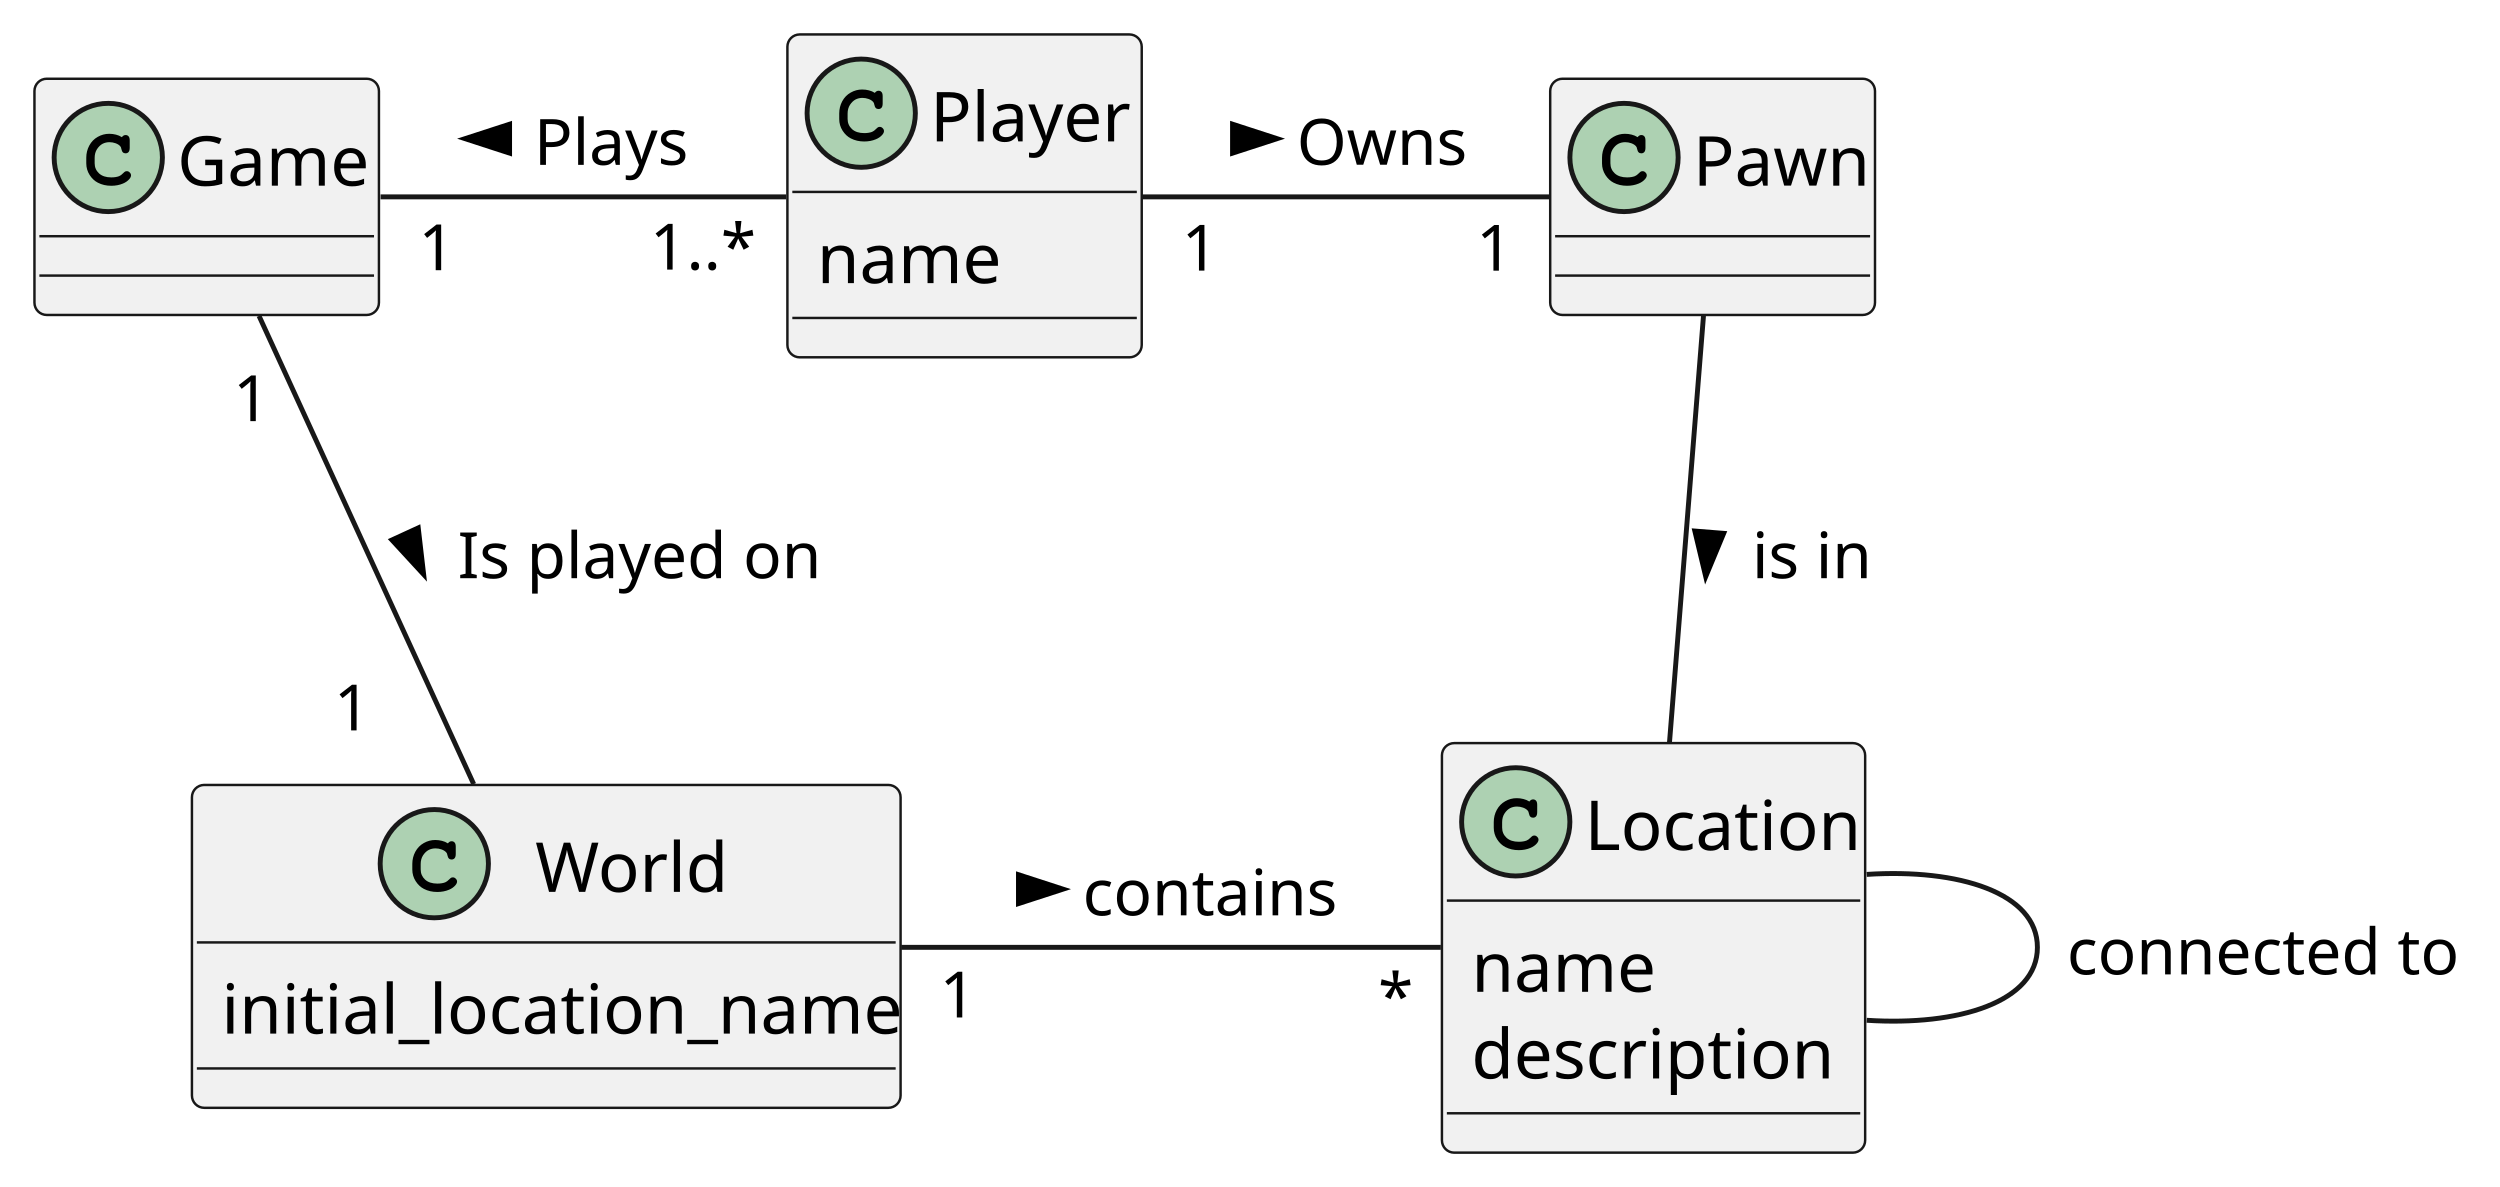
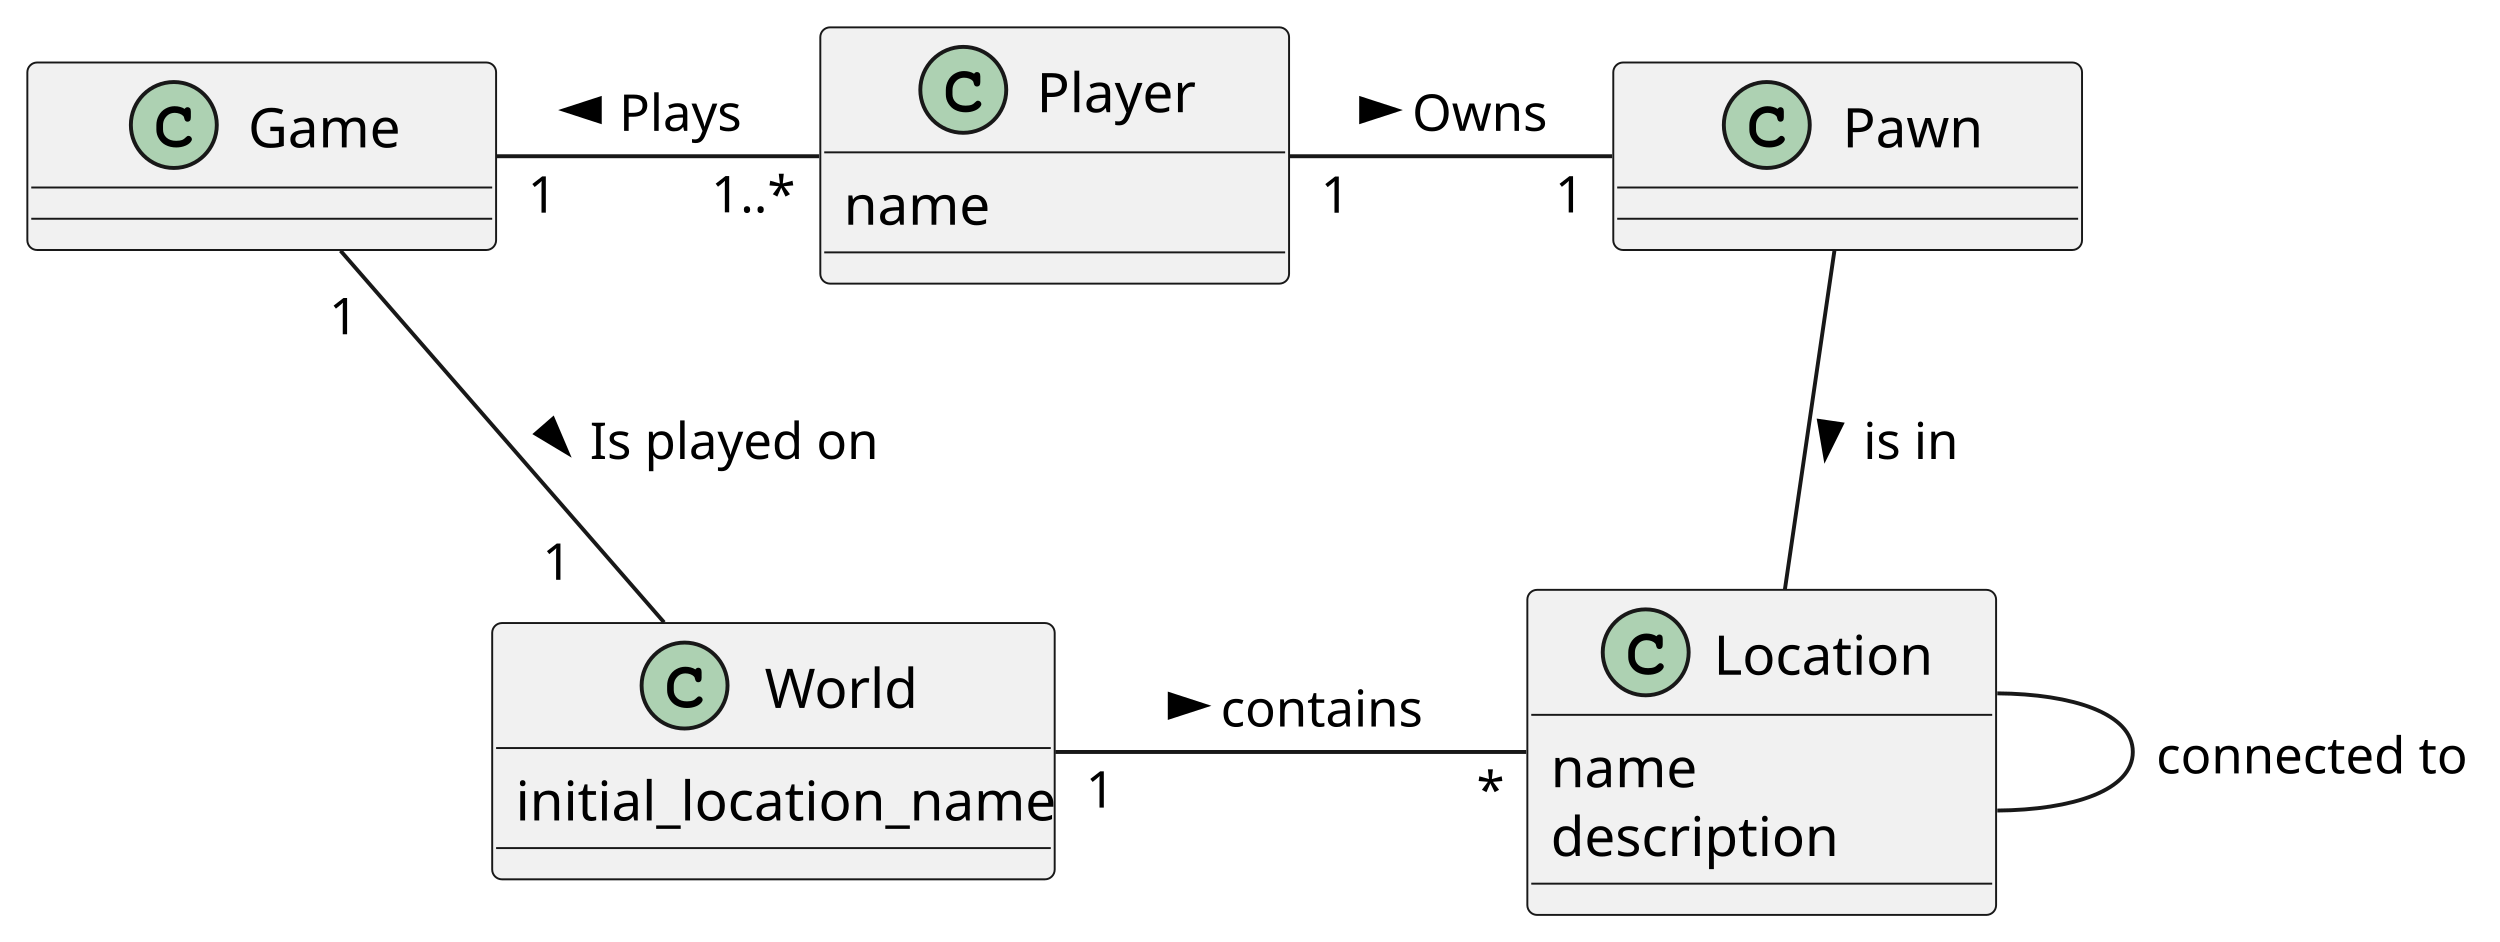
- <svg xmlns="http://www.w3.org/2000/svg" contentStyleType="text/css" height="241px" preserveAspectRatio="none" style="width:508px;height:241px;background:#FFFFFF;" version="1.1" viewBox="0 0 508 241" width="508px" zoomAndPan="magnify">
+ <svg xmlns="http://www.w3.org/2000/svg" contentStyleType="text/css" height="241px" preserveAspectRatio="none" style="width:640px;height:241px;background:#FFFFFF;" version="1.1" viewBox="0 0 640 241" width="640px" zoomAndPan="magnify">
  <defs />
  <g>
    <g id="elem_Game">
-       <rect codeLine="1" fill="#F1F1F1" height="48" id="Game" rx="2.5" ry="2.5" style="stroke:#181818;stroke-width:0.5;" width="70" x="7" y="16" />
-       <ellipse cx="22" cy="32" fill="#ADD1B2" rx="11" ry="11" style="stroke:#181818;stroke-width:1.0;" />
-       <path d="M24.766,27.875 Q24.922,27.656 25.109,27.547 Q25.297,27.438 25.516,27.438 Q25.891,27.438 26.125,27.703 Q26.359,27.953 26.359,28.562 L26.359,30.016 Q26.359,30.625 26.125,30.891 Q25.891,31.156 25.516,31.156 Q25.172,31.156 24.969,30.953 Q24.766,30.766 24.656,30.25 Q24.609,29.891 24.422,29.703 Q24.094,29.328 23.484,29.109 Q22.875,28.891 22.25,28.891 Q21.484,28.891 20.844,29.219 Q20.219,29.547 19.719,30.297 Q19.234,31.047 19.234,32.078 L19.234,33.172 Q19.234,34.406 20.125,35.234 Q21.016,36.047 22.609,36.047 Q23.547,36.047 24.203,35.797 Q24.594,35.641 25.016,35.203 Q25.281,34.938 25.422,34.859 Q25.578,34.781 25.781,34.781 Q26.109,34.781 26.359,35.047 Q26.625,35.297 26.625,35.641 Q26.625,35.984 26.281,36.391 Q25.781,36.969 24.984,37.297 Q23.906,37.75 22.609,37.75 Q21.094,37.75 19.891,37.125 Q18.906,36.625 18.219,35.562 Q17.531,34.484 17.531,33.203 L17.531,32.047 Q17.531,30.719 18.141,29.578 Q18.766,28.422 19.859,27.812 Q20.953,27.188 22.188,27.188 Q22.922,27.188 23.562,27.359 Q24.219,27.516 24.766,27.875 Z " fill="#000000" />
-       <text fill="#000000" font-family="sans-serif" font-size="14" lengthAdjust="spacing" textLength="38" x="36" y="37.728">Game</text>
-       <line style="stroke:#181818;stroke-width:0.5;" x1="8" x2="76" y1="48" y2="48" />
-       <line style="stroke:#181818;stroke-width:0.5;" x1="8" x2="76" y1="56" y2="56" />
+       <rect codeLine="3" fill="#F1F1F1" height="48" id="Game" rx="2.5" ry="2.5" style="stroke:#181818;stroke-width:0.5;" width="120" x="7" y="16" />
+       <ellipse cx="44.5" cy="32" fill="#ADD1B2" rx="11" ry="11" style="stroke:#181818;stroke-width:1.0;" />
+       <path d="M47.266,27.875 Q47.422,27.656 47.609,27.547 Q47.797,27.438 48.016,27.438 Q48.391,27.438 48.625,27.703 Q48.859,27.953 48.859,28.562 L48.859,30.016 Q48.859,30.625 48.625,30.891 Q48.391,31.156 48.016,31.156 Q47.672,31.156 47.469,30.953 Q47.266,30.766 47.156,30.25 Q47.109,29.891 46.922,29.703 Q46.594,29.328 45.984,29.109 Q45.375,28.891 44.75,28.891 Q43.984,28.891 43.344,29.219 Q42.719,29.547 42.219,30.297 Q41.734,31.047 41.734,32.078 L41.734,33.172 Q41.734,34.406 42.625,35.234 Q43.516,36.047 45.109,36.047 Q46.047,36.047 46.703,35.797 Q47.094,35.641 47.516,35.203 Q47.781,34.938 47.922,34.859 Q48.078,34.781 48.281,34.781 Q48.609,34.781 48.859,35.047 Q49.125,35.297 49.125,35.641 Q49.125,35.984 48.781,36.391 Q48.281,36.969 47.484,37.297 Q46.406,37.75 45.109,37.75 Q43.594,37.75 42.391,37.125 Q41.406,36.625 40.719,35.562 Q40.031,34.484 40.031,33.203 L40.031,32.047 Q40.031,30.719 40.641,29.578 Q41.266,28.422 42.359,27.812 Q43.453,27.188 44.688,27.188 Q45.422,27.188 46.062,27.359 Q46.719,27.516 47.266,27.875 Z " fill="#000000" />
+       <text fill="#000000" font-family="sans-serif" font-size="14" lengthAdjust="spacing" textLength="38" x="63.5" y="37.728">Game</text>
+       <line style="stroke:#181818;stroke-width:0.5;" x1="8" x2="126" y1="48" y2="48" />
+       <line style="stroke:#181818;stroke-width:0.5;" x1="8" x2="126" y1="56" y2="56" />
    </g>
    <g id="elem_Player">
-       <rect codeLine="2" fill="#F1F1F1" height="65.609" id="Player" rx="2.5" ry="2.5" style="stroke:#181818;stroke-width:0.5;" width="72" x="160" y="7" />
-       <ellipse cx="175" cy="23" fill="#ADD1B2" rx="11" ry="11" style="stroke:#181818;stroke-width:1.0;" />
-       <path d="M177.766,18.875 Q177.922,18.656 178.109,18.547 Q178.297,18.438 178.516,18.438 Q178.891,18.438 179.125,18.703 Q179.359,18.953 179.359,19.562 L179.359,21.016 Q179.359,21.625 179.125,21.891 Q178.891,22.156 178.516,22.156 Q178.172,22.156 177.969,21.953 Q177.766,21.766 177.656,21.25 Q177.609,20.891 177.422,20.703 Q177.094,20.328 176.484,20.109 Q175.875,19.891 175.25,19.891 Q174.484,19.891 173.844,20.219 Q173.219,20.547 172.719,21.297 Q172.234,22.047 172.234,23.078 L172.234,24.172 Q172.234,25.406 173.125,26.234 Q174.016,27.047 175.609,27.047 Q176.547,27.047 177.203,26.797 Q177.594,26.641 178.016,26.203 Q178.281,25.938 178.422,25.859 Q178.578,25.781 178.781,25.781 Q179.109,25.781 179.359,26.047 Q179.625,26.297 179.625,26.641 Q179.625,26.984 179.281,27.391 Q178.781,27.969 177.984,28.297 Q176.906,28.75 175.609,28.75 Q174.094,28.75 172.891,28.125 Q171.906,27.625 171.219,26.562 Q170.531,25.484 170.531,24.203 L170.531,23.047 Q170.531,21.719 171.141,20.578 Q171.766,19.422 172.859,18.812 Q173.953,18.188 175.188,18.188 Q175.922,18.188 176.562,18.359 Q177.219,18.516 177.766,18.875 Z " fill="#000000" />
-       <text fill="#000000" font-family="sans-serif" font-size="14" lengthAdjust="spacing" textLength="40" x="189" y="28.729">Player</text>
-       <line style="stroke:#181818;stroke-width:0.5;" x1="161" x2="231" y1="39" y2="39" />
-       <text fill="#000000" font-family="sans-serif" font-size="14" lengthAdjust="spacing" textLength="35" x="166" y="57.533">name</text>
-       <line style="stroke:#181818;stroke-width:0.5;" x1="161" x2="231" y1="64.609" y2="64.609" />
+       <rect codeLine="4" fill="#F1F1F1" height="65.609" id="Player" rx="2.5" ry="2.5" style="stroke:#181818;stroke-width:0.5;" width="120" x="210" y="7" />
+       <ellipse cx="246.6" cy="23" fill="#ADD1B2" rx="11" ry="11" style="stroke:#181818;stroke-width:1.0;" />
+       <path d="M249.366,18.875 Q249.522,18.656 249.709,18.547 Q249.897,18.438 250.116,18.438 Q250.491,18.438 250.725,18.703 Q250.959,18.953 250.959,19.562 L250.959,21.016 Q250.959,21.625 250.725,21.891 Q250.491,22.156 250.116,22.156 Q249.772,22.156 249.569,21.953 Q249.366,21.766 249.256,21.25 Q249.209,20.891 249.022,20.703 Q248.694,20.328 248.084,20.109 Q247.475,19.891 246.85,19.891 Q246.084,19.891 245.444,20.219 Q244.819,20.547 244.319,21.297 Q243.834,22.047 243.834,23.078 L243.834,24.172 Q243.834,25.406 244.725,26.234 Q245.616,27.047 247.209,27.047 Q248.147,27.047 248.803,26.797 Q249.194,26.641 249.616,26.203 Q249.881,25.938 250.022,25.859 Q250.178,25.781 250.381,25.781 Q250.709,25.781 250.959,26.047 Q251.225,26.297 251.225,26.641 Q251.225,26.984 250.881,27.391 Q250.381,27.969 249.584,28.297 Q248.506,28.75 247.209,28.75 Q245.694,28.75 244.491,28.125 Q243.506,27.625 242.819,26.562 Q242.131,25.484 242.131,24.203 L242.131,23.047 Q242.131,21.719 242.741,20.578 Q243.366,19.422 244.459,18.812 Q245.553,18.188 246.787,18.188 Q247.522,18.188 248.162,18.359 Q248.819,18.516 249.366,18.875 Z " fill="#000000" />
+       <text fill="#000000" font-family="sans-serif" font-size="14" lengthAdjust="spacing" textLength="40" x="265.4" y="28.729">Player</text>
+       <line style="stroke:#181818;stroke-width:0.5;" x1="211" x2="329" y1="39" y2="39" />
+       <text fill="#000000" font-family="sans-serif" font-size="14" lengthAdjust="spacing" textLength="35" x="216" y="57.533">name</text>
+       <line style="stroke:#181818;stroke-width:0.5;" x1="211" x2="329" y1="64.609" y2="64.609" />
    </g>
    <g id="elem_Pawn">
-       <rect codeLine="5" fill="#F1F1F1" height="48" id="Pawn" rx="2.5" ry="2.5" style="stroke:#181818;stroke-width:0.5;" width="66" x="315" y="16" />
-       <ellipse cx="330" cy="32" fill="#ADD1B2" rx="11" ry="11" style="stroke:#181818;stroke-width:1.0;" />
-       <path d="M332.766,27.875 Q332.922,27.656 333.109,27.547 Q333.297,27.438 333.516,27.438 Q333.891,27.438 334.125,27.703 Q334.359,27.953 334.359,28.562 L334.359,30.016 Q334.359,30.625 334.125,30.891 Q333.891,31.156 333.516,31.156 Q333.172,31.156 332.969,30.953 Q332.766,30.766 332.656,30.25 Q332.609,29.891 332.422,29.703 Q332.094,29.328 331.484,29.109 Q330.875,28.891 330.25,28.891 Q329.484,28.891 328.844,29.219 Q328.219,29.547 327.719,30.297 Q327.234,31.047 327.234,32.078 L327.234,33.172 Q327.234,34.406 328.125,35.234 Q329.016,36.047 330.609,36.047 Q331.547,36.047 332.203,35.797 Q332.594,35.641 333.016,35.203 Q333.281,34.938 333.422,34.859 Q333.578,34.781 333.781,34.781 Q334.109,34.781 334.359,35.047 Q334.625,35.297 334.625,35.641 Q334.625,35.984 334.281,36.391 Q333.781,36.969 332.984,37.297 Q331.906,37.75 330.609,37.75 Q329.094,37.75 327.891,37.125 Q326.906,36.625 326.219,35.562 Q325.531,34.484 325.531,33.203 L325.531,32.047 Q325.531,30.719 326.141,29.578 Q326.766,28.422 327.859,27.812 Q328.953,27.188 330.188,27.188 Q330.922,27.188 331.562,27.359 Q332.219,27.516 332.766,27.875 Z " fill="#000000" />
-       <text fill="#000000" font-family="sans-serif" font-size="14" lengthAdjust="spacing" textLength="34" x="344" y="37.728">Pawn</text>
-       <line style="stroke:#181818;stroke-width:0.5;" x1="316" x2="380" y1="48" y2="48" />
-       <line style="stroke:#181818;stroke-width:0.5;" x1="316" x2="380" y1="56" y2="56" />
+       <rect codeLine="7" fill="#F1F1F1" height="48" id="Pawn" rx="2.5" ry="2.5" style="stroke:#181818;stroke-width:0.5;" width="120" x="413" y="16" />
+       <ellipse cx="452.3" cy="32" fill="#ADD1B2" rx="11" ry="11" style="stroke:#181818;stroke-width:1.0;" />
+       <path d="M455.066,27.875 Q455.222,27.656 455.409,27.547 Q455.597,27.438 455.816,27.438 Q456.191,27.438 456.425,27.703 Q456.659,27.953 456.659,28.562 L456.659,30.016 Q456.659,30.625 456.425,30.891 Q456.191,31.156 455.816,31.156 Q455.472,31.156 455.269,30.953 Q455.066,30.766 454.956,30.25 Q454.909,29.891 454.722,29.703 Q454.394,29.328 453.784,29.109 Q453.175,28.891 452.55,28.891 Q451.784,28.891 451.144,29.219 Q450.519,29.547 450.019,30.297 Q449.534,31.047 449.534,32.078 L449.534,33.172 Q449.534,34.406 450.425,35.234 Q451.316,36.047 452.909,36.047 Q453.847,36.047 454.503,35.797 Q454.894,35.641 455.316,35.203 Q455.581,34.938 455.722,34.859 Q455.878,34.781 456.081,34.781 Q456.409,34.781 456.659,35.047 Q456.925,35.297 456.925,35.641 Q456.925,35.984 456.581,36.391 Q456.081,36.969 455.284,37.297 Q454.206,37.75 452.909,37.75 Q451.394,37.75 450.191,37.125 Q449.206,36.625 448.519,35.562 Q447.831,34.484 447.831,33.203 L447.831,32.047 Q447.831,30.719 448.441,29.578 Q449.066,28.422 450.159,27.812 Q451.253,27.188 452.488,27.188 Q453.222,27.188 453.863,27.359 Q454.519,27.516 455.066,27.875 Z " fill="#000000" />
+       <text fill="#000000" font-family="sans-serif" font-size="14" lengthAdjust="spacing" textLength="34" x="471.7" y="37.728">Pawn</text>
+       <line style="stroke:#181818;stroke-width:0.5;" x1="414" x2="532" y1="48" y2="48" />
+       <line style="stroke:#181818;stroke-width:0.5;" x1="414" x2="532" y1="56" y2="56" />
    </g>
    <g id="elem_World">
-       <rect codeLine="6" fill="#F1F1F1" height="65.609" id="World" rx="2.5" ry="2.5" style="stroke:#181818;stroke-width:0.5;" width="144" x="39" y="159.5" />
-       <ellipse cx="88.25" cy="175.5" fill="#ADD1B2" rx="11" ry="11" style="stroke:#181818;stroke-width:1.0;" />
-       <path d="M91.016,171.375 Q91.172,171.156 91.359,171.047 Q91.547,170.938 91.766,170.938 Q92.141,170.938 92.375,171.203 Q92.609,171.453 92.609,172.062 L92.609,173.516 Q92.609,174.125 92.375,174.391 Q92.141,174.656 91.766,174.656 Q91.422,174.656 91.219,174.453 Q91.016,174.266 90.906,173.75 Q90.859,173.391 90.672,173.203 Q90.344,172.828 89.734,172.609 Q89.125,172.391 88.5,172.391 Q87.734,172.391 87.094,172.719 Q86.469,173.047 85.969,173.797 Q85.484,174.547 85.484,175.578 L85.484,176.672 Q85.484,177.906 86.375,178.734 Q87.266,179.547 88.859,179.547 Q89.797,179.547 90.453,179.297 Q90.844,179.141 91.266,178.703 Q91.531,178.438 91.672,178.359 Q91.828,178.281 92.031,178.281 Q92.359,178.281 92.609,178.547 Q92.875,178.797 92.875,179.141 Q92.875,179.484 92.531,179.891 Q92.031,180.469 91.234,180.797 Q90.156,181.25 88.859,181.25 Q87.344,181.25 86.141,180.625 Q85.156,180.125 84.469,179.062 Q83.781,177.984 83.781,176.703 L83.781,175.547 Q83.781,174.219 84.391,173.078 Q85.016,171.922 86.109,171.312 Q87.203,170.688 88.438,170.688 Q89.172,170.688 89.812,170.859 Q90.469,171.016 91.016,171.375 Z " fill="#000000" />
-       <text fill="#000000" font-family="sans-serif" font-size="14" lengthAdjust="spacing" textLength="37" x="108.75" y="181.228">World</text>
-       <line style="stroke:#181818;stroke-width:0.5;" x1="40" x2="182" y1="191.5" y2="191.5" />
-       <text fill="#000000" font-family="sans-serif" font-size="14" lengthAdjust="spacing" textLength="132" x="45" y="210.033">initial_location_name</text>
-       <line style="stroke:#181818;stroke-width:0.5;" x1="40" x2="182" y1="217.109" y2="217.109" />
+       <rect codeLine="8" fill="#F1F1F1" height="65.609" id="World" rx="2.5" ry="2.5" style="stroke:#181818;stroke-width:0.5;" width="144" x="126" y="159.5" />
+       <ellipse cx="175.25" cy="175.5" fill="#ADD1B2" rx="11" ry="11" style="stroke:#181818;stroke-width:1.0;" />
+       <path d="M178.016,171.375 Q178.172,171.156 178.359,171.047 Q178.547,170.938 178.766,170.938 Q179.141,170.938 179.375,171.203 Q179.609,171.453 179.609,172.062 L179.609,173.516 Q179.609,174.125 179.375,174.391 Q179.141,174.656 178.766,174.656 Q178.422,174.656 178.219,174.453 Q178.016,174.266 177.906,173.75 Q177.859,173.391 177.672,173.203 Q177.344,172.828 176.734,172.609 Q176.125,172.391 175.5,172.391 Q174.734,172.391 174.094,172.719 Q173.469,173.047 172.969,173.797 Q172.484,174.547 172.484,175.578 L172.484,176.672 Q172.484,177.906 173.375,178.734 Q174.266,179.547 175.859,179.547 Q176.797,179.547 177.453,179.297 Q177.844,179.141 178.266,178.703 Q178.531,178.438 178.672,178.359 Q178.828,178.281 179.031,178.281 Q179.359,178.281 179.609,178.547 Q179.875,178.797 179.875,179.141 Q179.875,179.484 179.531,179.891 Q179.031,180.469 178.234,180.797 Q177.156,181.25 175.859,181.25 Q174.344,181.25 173.141,180.625 Q172.156,180.125 171.469,179.062 Q170.781,177.984 170.781,176.703 L170.781,175.547 Q170.781,174.219 171.391,173.078 Q172.016,171.922 173.109,171.312 Q174.203,170.688 175.438,170.688 Q176.172,170.688 176.812,170.859 Q177.469,171.016 178.016,171.375 Z " fill="#000000" />
+       <text fill="#000000" font-family="sans-serif" font-size="14" lengthAdjust="spacing" textLength="37" x="195.75" y="181.228">World</text>
+       <line style="stroke:#181818;stroke-width:0.5;" x1="127" x2="269" y1="191.5" y2="191.5" />
+       <text fill="#000000" font-family="sans-serif" font-size="14" lengthAdjust="spacing" textLength="132" x="132" y="210.033">initial_location_name</text>
+       <line style="stroke:#181818;stroke-width:0.5;" x1="127" x2="269" y1="217.109" y2="217.109" />
    </g>
    <g id="elem_Location">
-       <rect codeLine="9" fill="#F1F1F1" height="83.219" id="Location" rx="2.5" ry="2.5" style="stroke:#181818;stroke-width:0.5;" width="86" x="293" y="151" />
-       <ellipse cx="308" cy="167" fill="#ADD1B2" rx="11" ry="11" style="stroke:#181818;stroke-width:1.0;" />
-       <path d="M310.766,162.875 Q310.922,162.656 311.109,162.547 Q311.297,162.438 311.516,162.438 Q311.891,162.438 312.125,162.703 Q312.359,162.953 312.359,163.562 L312.359,165.016 Q312.359,165.625 312.125,165.891 Q311.891,166.156 311.516,166.156 Q311.172,166.156 310.969,165.953 Q310.766,165.766 310.656,165.25 Q310.609,164.891 310.422,164.703 Q310.094,164.328 309.484,164.109 Q308.875,163.891 308.25,163.891 Q307.484,163.891 306.844,164.219 Q306.219,164.547 305.719,165.297 Q305.234,166.047 305.234,167.078 L305.234,168.172 Q305.234,169.406 306.125,170.234 Q307.016,171.047 308.609,171.047 Q309.547,171.047 310.203,170.797 Q310.594,170.641 311.016,170.203 Q311.281,169.938 311.422,169.859 Q311.578,169.781 311.781,169.781 Q312.109,169.781 312.359,170.047 Q312.625,170.297 312.625,170.641 Q312.625,170.984 312.281,171.391 Q311.781,171.969 310.984,172.297 Q309.906,172.75 308.609,172.75 Q307.094,172.75 305.891,172.125 Q304.906,171.625 304.219,170.562 Q303.531,169.484 303.531,168.203 L303.531,167.047 Q303.531,165.719 304.141,164.578 Q304.766,163.422 305.859,162.812 Q306.953,162.188 308.188,162.188 Q308.922,162.188 309.562,162.359 Q310.219,162.516 310.766,162.875 Z " fill="#000000" />
-       <text fill="#000000" font-family="sans-serif" font-size="14" lengthAdjust="spacing" textLength="54" x="322" y="172.728">Location</text>
-       <line style="stroke:#181818;stroke-width:0.5;" x1="294" x2="378" y1="183" y2="183" />
-       <text fill="#000000" font-family="sans-serif" font-size="14" lengthAdjust="spacing" textLength="35" x="299" y="201.533">name</text>
-       <text fill="#000000" font-family="sans-serif" font-size="14" lengthAdjust="spacing" textLength="69" x="299" y="219.143">description</text>
-       <line style="stroke:#181818;stroke-width:0.5;" x1="294" x2="378" y1="226.219" y2="226.219" />
+       <rect codeLine="11" fill="#F1F1F1" height="83.219" id="Location" rx="2.5" ry="2.5" style="stroke:#181818;stroke-width:0.5;" width="120" x="391" y="151" />
+       <ellipse cx="421.3" cy="167" fill="#ADD1B2" rx="11" ry="11" style="stroke:#181818;stroke-width:1.0;" />
+       <path d="M424.066,162.875 Q424.222,162.656 424.409,162.547 Q424.597,162.438 424.816,162.438 Q425.191,162.438 425.425,162.703 Q425.659,162.953 425.659,163.562 L425.659,165.016 Q425.659,165.625 425.425,165.891 Q425.191,166.156 424.816,166.156 Q424.472,166.156 424.269,165.953 Q424.066,165.766 423.956,165.25 Q423.909,164.891 423.722,164.703 Q423.394,164.328 422.784,164.109 Q422.175,163.891 421.55,163.891 Q420.784,163.891 420.144,164.219 Q419.519,164.547 419.019,165.297 Q418.534,166.047 418.534,167.078 L418.534,168.172 Q418.534,169.406 419.425,170.234 Q420.316,171.047 421.909,171.047 Q422.847,171.047 423.503,170.797 Q423.894,170.641 424.316,170.203 Q424.581,169.938 424.722,169.859 Q424.878,169.781 425.081,169.781 Q425.409,169.781 425.659,170.047 Q425.925,170.297 425.925,170.641 Q425.925,170.984 425.581,171.391 Q425.081,171.969 424.284,172.297 Q423.206,172.75 421.909,172.75 Q420.394,172.75 419.191,172.125 Q418.206,171.625 417.519,170.562 Q416.831,169.484 416.831,168.203 L416.831,167.047 Q416.831,165.719 417.441,164.578 Q418.066,163.422 419.159,162.812 Q420.253,162.188 421.488,162.188 Q422.222,162.188 422.863,162.359 Q423.519,162.516 424.066,162.875 Z " fill="#000000" />
+       <text fill="#000000" font-family="sans-serif" font-size="14" lengthAdjust="spacing" textLength="54" x="438.7" y="172.728">Location</text>
+       <line style="stroke:#181818;stroke-width:0.5;" x1="392" x2="510" y1="183" y2="183" />
+       <text fill="#000000" font-family="sans-serif" font-size="14" lengthAdjust="spacing" textLength="35" x="397" y="201.533">name</text>
+       <text fill="#000000" font-family="sans-serif" font-size="14" lengthAdjust="spacing" textLength="69" x="397" y="219.143">description</text>
+       <line style="stroke:#181818;stroke-width:0.5;" x1="392" x2="510" y1="226.219" y2="226.219" />
    </g>
    <g id="link_Game_Player">
-       <path codeLine="14" d="M77.33,40 C102.02,40 134.88,40 159.76,40 " fill="none" id="Game-Player" style="stroke:#181818;stroke-width:1.0;" />
-       <polygon fill="#000000" points="94.5,28.176,103.545,31.115,103.545,25.237,94.5,28.176" style="stroke:#000000;stroke-width:1.0;" />
-       <text fill="#000000" font-family="sans-serif" font-size="13" lengthAdjust="spacing" textLength="33" x="108.5" y="33.495">Plays</text>
-       <text fill="#000000" font-family="sans-serif" font-size="13" lengthAdjust="spacing" textLength="7" x="85.035" y="54.9">1</text>
-       <text fill="#000000" font-family="sans-serif" font-size="13" lengthAdjust="spacing" textLength="20" x="132.067" y="54.777">1..*</text>
+       <path codeLine="16" d="M127.08,40 C153.15,40 183.63,40 209.72,40 " fill="none" id="Game-Player" style="stroke:#181818;stroke-width:1.0;" />
+       <polygon fill="#000000" points="144.5,28.176,153.545,31.115,153.545,25.237,144.5,28.176" style="stroke:#000000;stroke-width:1.0;" />
+       <text fill="#000000" font-family="sans-serif" font-size="13" lengthAdjust="spacing" textLength="33" x="158.5" y="33.495">Plays</text>
+       <text fill="#000000" font-family="sans-serif" font-size="13" lengthAdjust="spacing" textLength="7" x="135.125" y="54.44">1</text>
+       <text fill="#000000" font-family="sans-serif" font-size="13" lengthAdjust="spacing" textLength="20" x="182.06" y="54.358">1..*</text>
    </g>
    <g id="link_Player_Pawn">
-       <path codeLine="15" d="M232.02,40 C257.13,40 290.38,40 314.83,40 " fill="none" id="Player-Pawn" style="stroke:#181818;stroke-width:1.0;" />
-       <polygon fill="#000000" points="259.5,28.176,250.455,25.237,250.455,31.115,259.5,28.176" style="stroke:#000000;stroke-width:1.0;" />
-       <text fill="#000000" font-family="sans-serif" font-size="13" lengthAdjust="spacing" textLength="33" x="263.5" y="33.495">Owns</text>
-       <text fill="#000000" font-family="sans-serif" font-size="13" lengthAdjust="spacing" textLength="7" x="240.128" y="54.986">1</text>
-       <text fill="#000000" font-family="sans-serif" font-size="13" lengthAdjust="spacing" textLength="7" x="299.963" y="55.002">1</text>
+       <path codeLine="17" d="M330.08,40 C356.15,40 386.63,40 412.72,40 " fill="none" id="Player-Pawn" style="stroke:#181818;stroke-width:1.0;" />
+       <polygon fill="#000000" points="357.5,28.176,348.455,25.237,348.455,31.115,357.5,28.176" style="stroke:#000000;stroke-width:1.0;" />
+       <text fill="#000000" font-family="sans-serif" font-size="13" lengthAdjust="spacing" textLength="33" x="361.5" y="33.495">Owns</text>
+       <text fill="#000000" font-family="sans-serif" font-size="13" lengthAdjust="spacing" textLength="7" x="338.125" y="54.463">1</text>
+       <text fill="#000000" font-family="sans-serif" font-size="13" lengthAdjust="spacing" textLength="7" x="398.088" y="54.389">1</text>
    </g>
    <g id="link_Game_World">
-       <path codeLine="16" d="M52.63,64.19 C64.31,89.66 83.15,130.76 96.26,159.34 " fill="none" id="Game-World" style="stroke:#181818;stroke-width:1.0;" />
-       <polygon fill="#000000" points="86.084,116.721,84.985,107.274,79.642,109.724,86.084,116.721" style="stroke:#000000;stroke-width:1.0;" />
-       <text fill="#000000" font-family="sans-serif" font-size="13" lengthAdjust="spacing" textLength="70" x="93" y="117.495">Is played on</text>
-       <text fill="#000000" font-family="sans-serif" font-size="13" lengthAdjust="spacing" textLength="7" x="47.368" y="85.574">1</text>
-       <text fill="#000000" font-family="sans-serif" font-size="13" lengthAdjust="spacing" textLength="7" x="67.848" y="148.422">1</text>
+       <path codeLine="18" d="M87.18,64.19 C109.36,89.66 145.13,130.76 170.01,159.34 " fill="none" id="Game-World" style="stroke:#181818;stroke-width:1.0;" />
+       <polygon fill="#000000" points="145.283,115.947,141.561,107.195,137.127,111.054,145.283,115.947" style="stroke:#000000;stroke-width:1.0;" />
+       <text fill="#000000" font-family="sans-serif" font-size="13" lengthAdjust="spacing" textLength="70" x="151" y="117.495">Is played on</text>
+       <text fill="#000000" font-family="sans-serif" font-size="13" lengthAdjust="spacing" textLength="7" x="84.246" y="85.574">1</text>
+       <text fill="#000000" font-family="sans-serif" font-size="13" lengthAdjust="spacing" textLength="7" x="138.865" y="148.422">1</text>
    </g>
    <g id="link_World_Location">
-       <path codeLine="17" d="M183.12,192.5 C219.24,192.5 261.76,192.5 292.78,192.5 " fill="none" id="World-Location" style="stroke:#181818;stroke-width:1.0;" />
-       <polygon fill="#000000" points="216,180.676,206.955,177.737,206.955,183.615,216,180.676" style="stroke:#000000;stroke-width:1.0;" />
-       <text fill="#000000" font-family="sans-serif" font-size="13" lengthAdjust="spacing" textLength="49" x="220" y="185.995">contains</text>
-       <text fill="#000000" font-family="sans-serif" font-size="13" lengthAdjust="spacing" textLength="7" x="190.924" y="206.741">1</text>
-       <text fill="#000000" font-family="sans-serif" font-size="13" lengthAdjust="spacing" textLength="5" x="280.024" y="207.079">*</text>
+       <path codeLine="19" d="M270.16,192.5 C308.28,192.5 354.53,192.5 390.71,192.5 " fill="none" id="World-Location" style="stroke:#181818;stroke-width:1.0;" />
+       <polygon fill="#000000" points="308.5,180.676,299.455,177.737,299.455,183.615,308.5,180.676" style="stroke:#000000;stroke-width:1.0;" />
+       <text fill="#000000" font-family="sans-serif" font-size="13" lengthAdjust="spacing" textLength="49" x="312.5" y="185.995">contains</text>
+       <text fill="#000000" font-family="sans-serif" font-size="13" lengthAdjust="spacing" textLength="7" x="277.967" y="206.741">1</text>
+       <text fill="#000000" font-family="sans-serif" font-size="13" lengthAdjust="spacing" textLength="5" x="377.997" y="206.827">*</text>
    </g>
    <g id="link_Pawn_Location">
-       <path codeLine="18" d="M346.15,64.19 C344.31,87.27 341.45,123.18 339.23,150.99 " fill="none" id="Pawn-Location" style="stroke:#181818;stroke-width:1.0;" />
-       <polygon fill="#000000" points="346.603,117.16,350.251,108.377,344.392,107.91,346.603,117.16" style="stroke:#000000;stroke-width:1.0;" />
-       <text fill="#000000" font-family="sans-serif" font-size="13" lengthAdjust="spacing" textLength="24" x="356" y="117.495">is in</text>
+       <path codeLine="20" d="M469.61,64.19 C466.24,87.27 460.99,123.18 456.92,150.99 " fill="none" id="Pawn-Location" style="stroke:#181818;stroke-width:1.0;" />
+       <polygon fill="#000000" points="467.277,117.123,471.493,108.598,465.677,107.748,467.277,117.123" style="stroke:#000000;stroke-width:1.0;" />
+       <text fill="#000000" font-family="sans-serif" font-size="13" lengthAdjust="spacing" textLength="24" x="477" y="117.495">is in</text>
    </g>
    <g id="link_Location_Location">
-       <path codeLine="19" d="M379.31,177.68 C398,176.47 414,181.41 414,192.5 C414,203.59 398,208.53 379.31,207.32 " fill="none" id="Location-Location" style="stroke:#181818;stroke-width:1.0;" />
-       <text fill="#000000" font-family="sans-serif" font-size="13" lengthAdjust="spacing" textLength="75" x="420" y="197.995">connected to</text>
+       <path codeLine="21" d="M511.3,177.5 C530.66,177.66 546,182.66 546,192.5 C546,202.34 530.66,207.34 511.3,207.5 " fill="none" id="Location-Location" style="stroke:#181818;stroke-width:1.0;" />
+       <text fill="#000000" font-family="sans-serif" font-size="13" lengthAdjust="spacing" textLength="75" x="552" y="197.995">connected to</text>
    </g>
  </g>
</svg>
